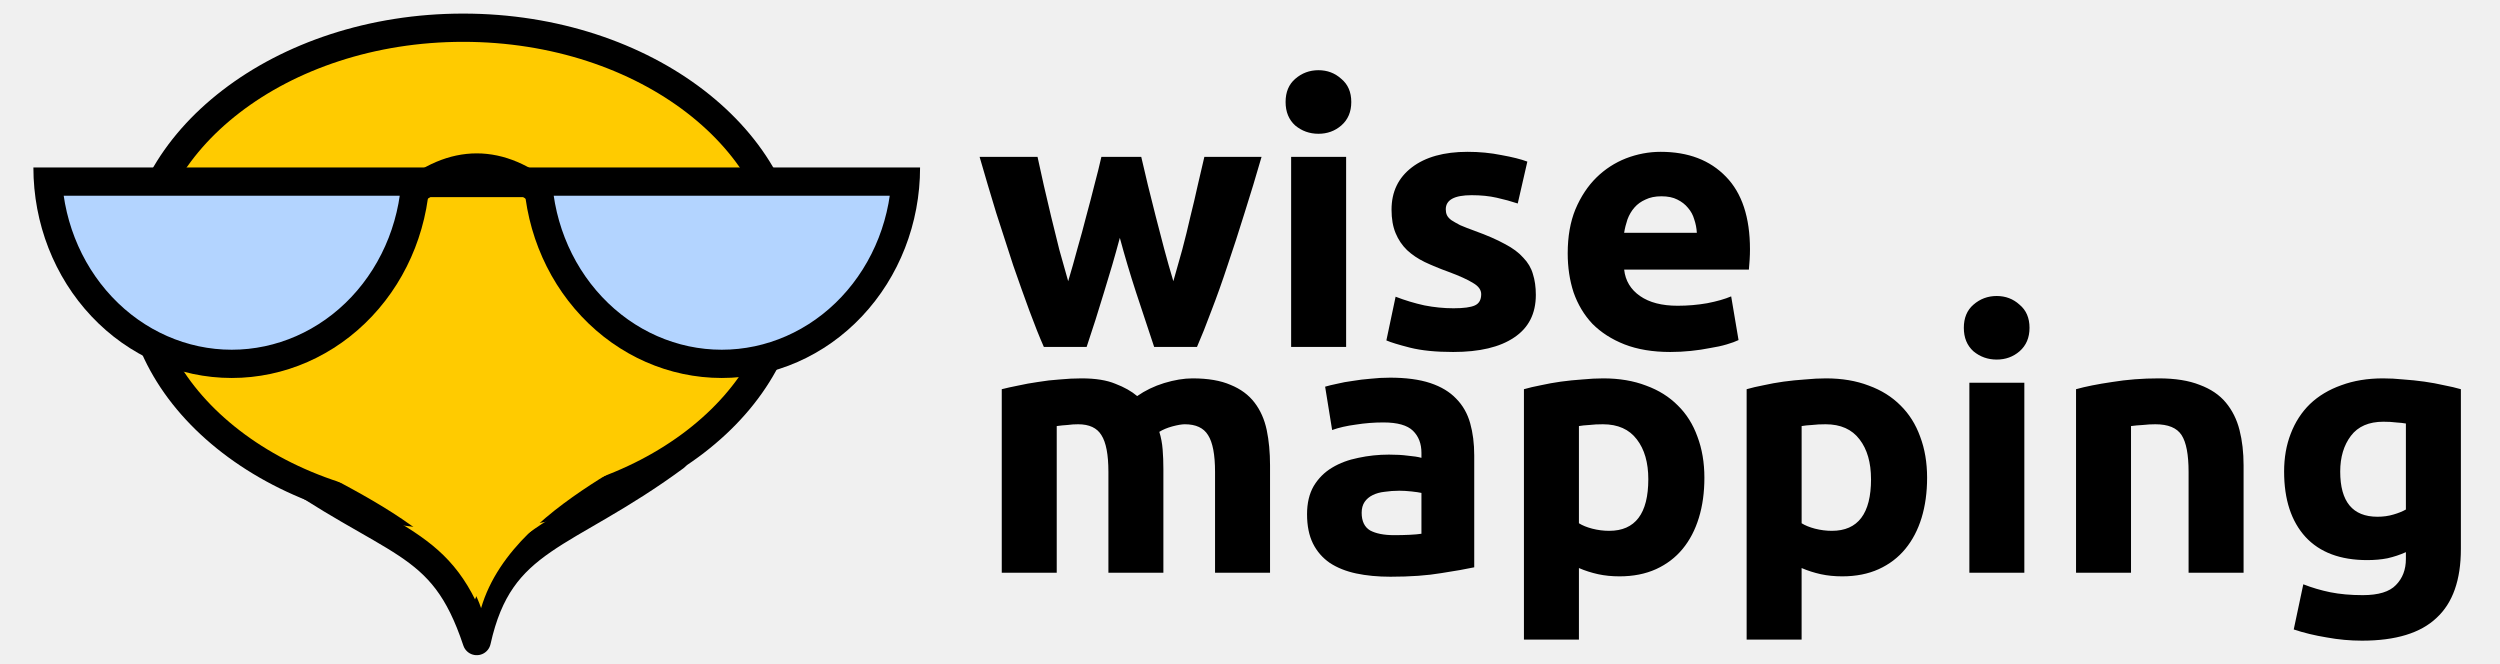
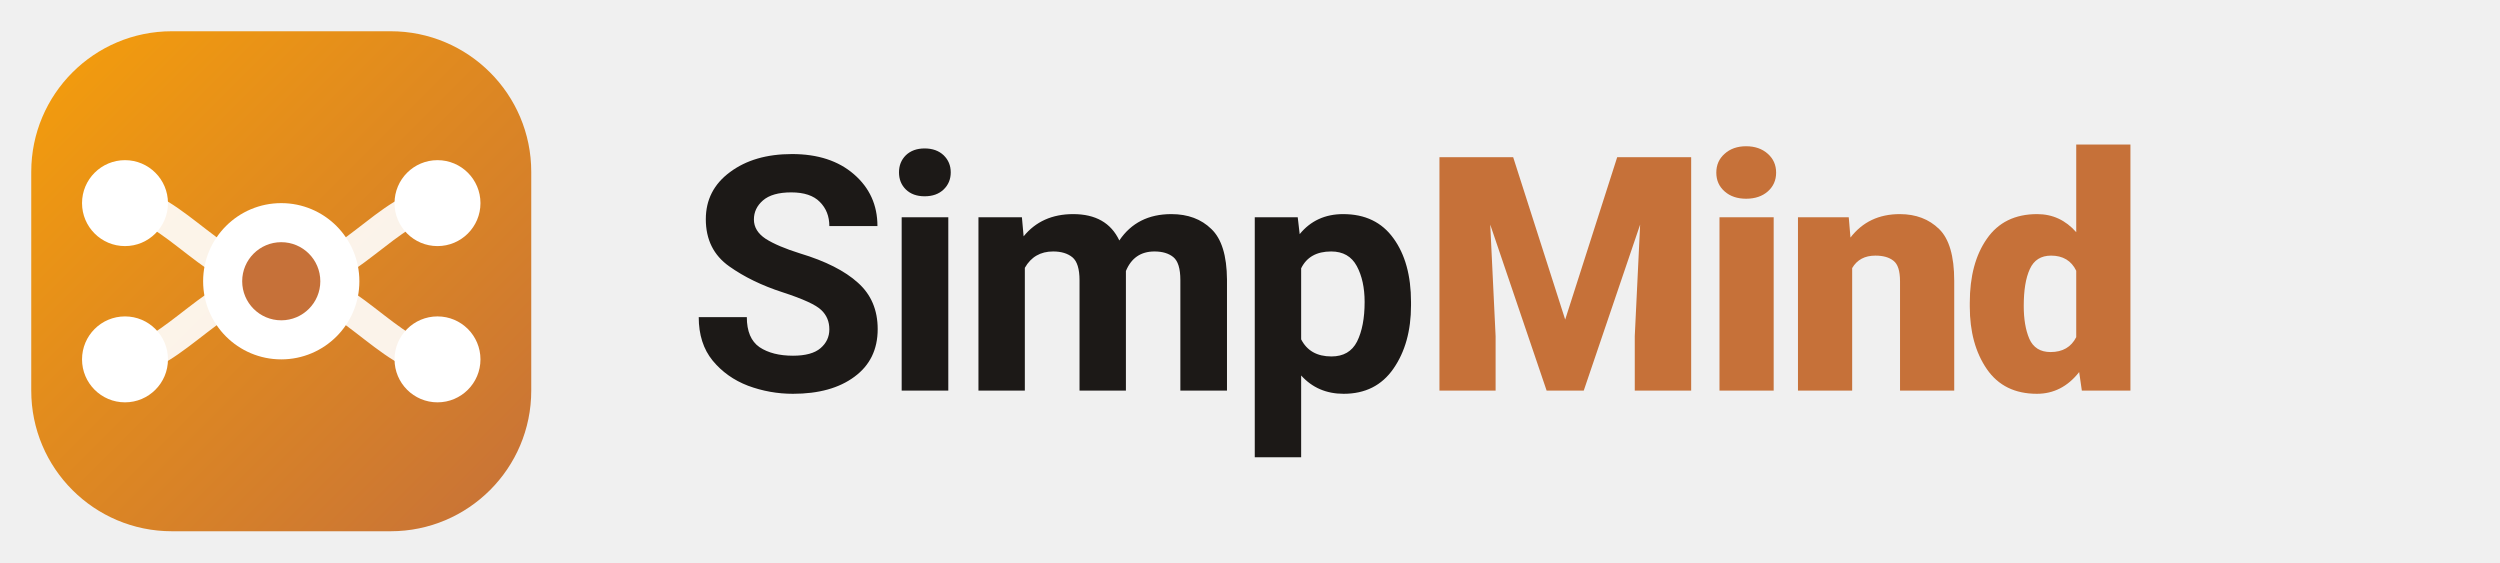
- <svg xmlns="http://www.w3.org/2000/svg" viewBox="9.449 8.932 132.742 34.405" width="130px" height="34.5px">
-   <mask id="i08j30ef6a" fill="#fff">
-     <path d="M 32.284 17.414 C 32.284 20.379 31.176 23.221 29.199 25.317 C 27.224 27.413 24.546 28.59 21.753 28.59 C 18.96 28.59 16.282 27.413 14.307 25.317 C 12.331 23.221 11.222 20.379 11.222 17.414 L 32.284 17.414 Z" />
-   </mask>
-   <mask id="1f1ltfoetb" fill="#fff">
-     <path d="M 58.302 17.414 C 58.302 20.379 57.193 23.221 55.217 25.317 C 53.243 27.413 50.564 28.59 47.771 28.59 C 44.978 28.59 42.299 27.413 40.325 25.317 C 38.349 23.221 37.24 20.379 37.24 17.414 L 58.302 17.414 Z" />
-   </mask>
-   <path fill="#FFCB00" stroke="#000" stroke-linejoin="round" stroke-width="1.5" d="M 34.762 42.559 C 32.904 36.97 30.427 37.669 23.612 32.779 L 45.294 32.779 C 39.363 37.148 36.002 36.97 34.762 42.559 Z" style="" />
-   <path fill="#FFCB00" stroke="#000" stroke-width="1.5" d="M 51.29 22.941 C 51.29 26.358 49.494 29.569 46.372 31.971 C 43.257 34.371 38.902 35.889 34.044 35.889 C 29.186 35.889 24.83 34.371 21.715 31.971 C 18.594 29.569 16.796 26.358 16.796 22.941 C 16.796 19.523 18.594 16.313 21.715 13.91 C 24.83 11.511 29.185 9.992 34.041 9.992 C 38.902 9.992 43.257 11.511 46.372 13.91 C 49.492 16.313 51.292 19.523 51.292 22.941 Z" style="" />
-   <path fill="#B3D4FF" stroke="#000" stroke-width="3" d="M 32.284 17.414 C 32.284 20.379 31.175 23.22 29.2 25.317 C 27.225 27.413 24.545 28.59 21.753 28.59 C 18.961 28.59 16.283 27.413 14.307 25.317 C 12.331 23.22 11.222 20.379 11.222 17.414 L 32.284 17.414 Z" mask="url(#i08j30ef6a)" style="" />
-   <path fill="#B3D4FF" stroke="#000" stroke-width="3" d="M 58.302 17.414 C 58.302 20.379 57.193 23.22 55.217 25.317 C 53.243 27.413 50.564 28.59 47.772 28.59 C 44.979 28.59 42.3 27.413 40.326 25.317 C 38.35 23.22 37.24 20.379 37.24 17.414 L 58.302 17.414 Z" mask="url(#1f1ltfoetb)" style="" />
-   <path stroke="#000" stroke-width="1.5" d="M 31.045 18.987 C 33.523 16.89 36.002 16.89 38.479 18.987" style="" />
-   <path fill="#FFCB00" d="M 34.993 40.812 C 33.136 35.224 22.373 32.779 24.231 31.383 C 26.089 29.986 44.055 29.289 45.294 30.685 C 46.534 32.082 36.797 34.632 34.993 40.812 Z" style="" />
-   <path fill="#000" d="M 68.909 21.149 C 68.649 22.121 68.367 23.086 68.067 24.045 C 67.779 25.005 67.472 25.97 67.146 26.941 L 64.874 26.941 C 64.637 26.405 64.383 25.766 64.108 25.024 C 63.834 24.281 63.548 23.476 63.246 22.607 C 62.959 21.724 62.659 20.797 62.345 19.825 C 62.044 18.841 61.751 17.85 61.463 16.851 L 64.539 16.851 C 64.644 17.312 64.755 17.818 64.873 18.366 C 65.004 18.904 65.135 19.461 65.265 20.036 C 65.409 20.612 65.552 21.194 65.696 21.782 C 65.853 22.357 66.01 22.914 66.166 23.451 C 66.336 22.888 66.499 22.313 66.656 21.724 C 66.826 21.136 66.983 20.56 67.126 19.997 C 67.282 19.422 67.428 18.873 67.557 18.349 C 67.701 17.811 67.825 17.312 67.929 16.851 L 70.046 16.851 C 70.15 17.312 70.268 17.811 70.398 18.348 L 70.811 19.997 C 70.954 20.561 71.103 21.136 71.26 21.724 C 71.417 22.313 71.581 22.888 71.75 23.451 C 71.907 22.914 72.063 22.357 72.221 21.782 C 72.377 21.194 72.521 20.612 72.651 20.036 C 72.795 19.461 72.926 18.904 73.043 18.367 C 73.174 17.818 73.293 17.312 73.396 16.851 L 76.433 16.851 C 76.145 17.85 75.846 18.84 75.532 19.825 C 75.231 20.797 74.931 21.724 74.63 22.607 C 74.344 23.476 74.056 24.282 73.769 25.024 C 73.494 25.766 73.239 26.406 73.005 26.942 L 70.731 26.942 C 70.405 25.97 70.085 25.005 69.771 24.046 C 69.458 23.086 69.17 22.121 68.909 21.15 Z M 80.924 26.942 L 78.004 26.942 L 78.004 16.851 L 80.924 16.851 L 80.924 26.942 Z M 81.198 13.937 C 81.198 14.46 81.022 14.875 80.668 15.183 C 80.329 15.476 79.925 15.624 79.455 15.624 C 78.984 15.624 78.572 15.476 78.22 15.183 C 77.88 14.875 77.71 14.46 77.71 13.936 C 77.71 13.411 77.88 13.002 78.22 12.708 C 78.572 12.401 78.984 12.248 79.454 12.248 C 79.925 12.248 80.33 12.401 80.668 12.708 C 81.022 13.002 81.198 13.411 81.198 13.936 Z M 86.627 24.889 C 87.163 24.889 87.542 24.838 87.763 24.736 C 87.986 24.634 88.096 24.436 88.096 24.141 C 88.096 23.911 87.953 23.713 87.665 23.547 C 87.379 23.367 86.941 23.169 86.353 22.951 C 85.895 22.786 85.477 22.612 85.098 22.434 C 84.732 22.255 84.419 22.044 84.159 21.801 C 83.896 21.546 83.694 21.245 83.551 20.899 C 83.407 20.554 83.335 20.138 83.335 19.652 C 83.335 18.706 83.694 17.958 84.413 17.408 C 85.132 16.858 86.117 16.582 87.372 16.582 C 87.999 16.582 88.6 16.639 89.174 16.756 C 89.749 16.858 90.206 16.974 90.546 17.101 L 90.036 19.326 C 89.696 19.212 89.325 19.109 88.919 19.019 C 88.528 18.93 88.085 18.885 87.587 18.885 C 86.673 18.885 86.215 19.134 86.215 19.633 C 86.215 19.749 86.234 19.851 86.274 19.94 C 86.314 20.029 86.392 20.12 86.509 20.208 C 86.627 20.285 86.784 20.375 86.979 20.477 C 87.189 20.567 87.45 20.67 87.764 20.783 C 88.404 21.015 88.933 21.245 89.35 21.475 C 89.768 21.692 90.095 21.935 90.331 22.204 C 90.578 22.459 90.749 22.747 90.84 23.067 C 90.943 23.387 90.997 23.758 90.997 24.179 C 90.997 25.177 90.611 25.932 89.841 26.443 C 89.083 26.955 88.006 27.21 86.607 27.21 C 85.693 27.21 84.928 27.134 84.315 26.98 C 83.714 26.827 83.296 26.699 83.061 26.596 L 83.551 24.275 C 84.047 24.467 84.556 24.621 85.079 24.736 C 85.602 24.838 86.118 24.889 86.627 24.889 Z M 92.689 21.973 C 92.689 21.078 92.826 20.298 93.099 19.633 C 93.387 18.955 93.76 18.393 94.216 17.945 C 94.674 17.497 95.196 17.16 95.785 16.928 C 96.385 16.698 96.999 16.582 97.626 16.582 C 99.089 16.582 100.245 17.024 101.095 17.906 C 101.943 18.777 102.367 20.062 102.367 21.762 C 102.367 21.929 102.362 22.115 102.349 22.319 C 102.336 22.51 102.322 22.684 102.309 22.837 L 95.687 22.837 C 95.751 23.425 96.033 23.893 96.529 24.238 C 97.025 24.583 97.691 24.755 98.528 24.755 C 99.064 24.755 99.586 24.71 100.094 24.621 C 100.618 24.519 101.042 24.397 101.369 24.257 L 101.76 26.578 C 101.603 26.653 101.394 26.731 101.133 26.807 C 100.872 26.885 100.578 26.949 100.252 27 C 99.938 27.064 99.599 27.115 99.232 27.153 C 98.867 27.191 98.501 27.21 98.135 27.21 C 97.208 27.21 96.398 27.076 95.706 26.807 C 95.026 26.539 94.459 26.174 94.002 25.715 C 93.557 25.242 93.225 24.685 93.001 24.046 C 92.792 23.406 92.689 22.715 92.689 21.972 Z M 99.546 20.881 C 99.532 20.637 99.487 20.401 99.408 20.171 C 99.343 19.94 99.232 19.735 99.075 19.556 C 98.931 19.378 98.742 19.23 98.507 19.115 C 98.285 19.001 98.004 18.943 97.665 18.943 C 97.338 18.943 97.057 19 96.822 19.115 C 96.587 19.218 96.391 19.358 96.234 19.538 C 96.077 19.717 95.953 19.927 95.862 20.171 C 95.785 20.401 95.724 20.637 95.685 20.881 L 99.546 20.881 Z M 68.302 33.58 C 68.302 32.659 68.178 32.007 67.929 31.623 C 67.695 31.239 67.282 31.048 66.695 31.048 C 66.513 31.048 66.322 31.059 66.127 31.086 C 65.931 31.099 65.742 31.117 65.558 31.143 L 65.558 38.931 L 62.639 38.931 L 62.639 29.186 C 62.887 29.122 63.175 29.059 63.501 28.995 C 63.841 28.919 64.194 28.854 64.56 28.803 C 64.939 28.739 65.323 28.694 65.715 28.669 C 66.108 28.631 66.492 28.611 66.871 28.611 C 67.616 28.611 68.217 28.707 68.674 28.899 C 69.144 29.078 69.529 29.295 69.83 29.551 C 70.248 29.258 70.725 29.026 71.26 28.86 C 71.809 28.694 72.313 28.611 72.768 28.611 C 73.592 28.611 74.264 28.727 74.788 28.956 C 75.324 29.174 75.748 29.487 76.061 29.897 C 76.374 30.305 76.589 30.791 76.708 31.354 C 76.825 31.916 76.884 32.543 76.884 33.234 L 76.884 38.931 L 73.964 38.931 L 73.964 33.58 C 73.964 32.659 73.84 32.007 73.592 31.623 C 73.357 31.239 72.945 31.048 72.358 31.048 C 72.201 31.048 71.979 31.086 71.692 31.162 C 71.417 31.239 71.189 31.335 71.005 31.45 C 71.097 31.745 71.156 32.058 71.182 32.39 C 71.208 32.71 71.221 33.055 71.221 33.426 L 71.221 38.931 L 68.302 38.931 L 68.302 33.58 Z M 83.474 36.936 C 83.761 36.936 84.035 36.93 84.296 36.917 C 84.558 36.905 84.766 36.885 84.923 36.861 L 84.923 34.693 C 84.807 34.666 84.63 34.641 84.394 34.615 C 84.16 34.59 83.944 34.577 83.748 34.577 C 83.474 34.577 83.212 34.597 82.964 34.634 C 82.729 34.659 82.52 34.717 82.336 34.808 C 82.155 34.896 82.01 35.019 81.905 35.172 C 81.802 35.325 81.749 35.517 81.749 35.747 C 81.749 36.195 81.9 36.508 82.2 36.687 C 82.513 36.853 82.938 36.936 83.474 36.936 Z M 83.238 28.573 C 84.101 28.573 84.818 28.669 85.394 28.86 C 85.969 29.052 86.425 29.328 86.766 29.686 C 87.119 30.043 87.367 30.478 87.51 30.99 C 87.654 31.501 87.726 32.071 87.726 32.697 L 87.726 38.643 C 87.307 38.734 86.726 38.836 85.981 38.951 C 85.238 39.078 84.335 39.143 83.278 39.143 C 82.611 39.143 82.004 39.086 81.455 38.969 C 80.92 38.854 80.456 38.669 80.064 38.414 C 79.673 38.145 79.372 37.799 79.162 37.377 C 78.954 36.956 78.849 36.437 78.849 35.824 C 78.849 35.235 78.967 34.737 79.202 34.329 C 79.45 33.918 79.776 33.592 80.182 33.35 C 80.587 33.106 81.05 32.934 81.573 32.83 C 82.095 32.717 82.638 32.659 83.199 32.659 C 83.577 32.659 83.911 32.677 84.199 32.716 C 84.499 32.742 84.741 32.779 84.923 32.83 L 84.923 32.563 C 84.923 32.076 84.773 31.687 84.473 31.393 C 84.172 31.099 83.65 30.951 82.905 30.951 C 82.41 30.951 81.919 30.989 81.436 31.066 C 80.952 31.13 80.535 31.226 80.181 31.354 L 79.809 29.052 C 79.979 29.001 80.188 28.95 80.437 28.899 C 80.698 28.835 80.979 28.784 81.278 28.745 C 81.58 28.694 81.893 28.655 82.221 28.63 C 82.559 28.592 82.899 28.574 83.238 28.574 Z M 96.969 33.963 C 96.969 33.081 96.766 32.378 96.361 31.852 C 95.956 31.316 95.356 31.048 94.559 31.048 C 94.297 31.048 94.056 31.059 93.834 31.086 C 93.611 31.099 93.428 31.117 93.285 31.143 L 93.285 36.304 C 93.468 36.419 93.702 36.515 93.991 36.591 C 94.291 36.668 94.591 36.706 94.892 36.706 C 96.276 36.706 96.969 35.791 96.969 33.963 Z M 99.947 33.886 C 99.947 34.666 99.85 35.376 99.653 36.016 C 99.457 36.655 99.171 37.205 98.792 37.665 C 98.413 38.126 97.941 38.483 97.381 38.74 C 96.818 38.995 96.171 39.123 95.441 39.123 C 95.035 39.123 94.656 39.086 94.304 39.009 C 93.951 38.931 93.611 38.823 93.285 38.682 L 93.285 42.48 L 90.365 42.48 L 90.365 29.186 C 90.627 29.11 90.928 29.04 91.267 28.975 C 91.607 28.899 91.96 28.835 92.326 28.784 C 92.704 28.733 93.083 28.694 93.462 28.669 C 93.853 28.631 94.225 28.611 94.578 28.611 C 95.427 28.611 96.185 28.739 96.851 28.995 C 97.517 29.237 98.079 29.589 98.536 30.05 C 98.994 30.498 99.34 31.048 99.575 31.699 C 99.822 32.352 99.947 33.081 99.947 33.886 Z M 108.794 33.963 C 108.794 33.081 108.592 32.378 108.187 31.852 C 107.782 31.316 107.181 31.048 106.384 31.048 C 106.122 31.048 105.881 31.059 105.659 31.086 C 105.437 31.099 105.255 31.117 105.11 31.143 L 105.11 36.304 C 105.293 36.419 105.528 36.515 105.816 36.591 C 106.117 36.668 106.417 36.706 106.716 36.706 C 108.102 36.706 108.795 35.791 108.795 33.963 Z M 111.772 33.886 C 111.772 34.666 111.674 35.376 111.479 36.016 C 111.283 36.655 110.995 37.205 110.616 37.665 C 110.238 38.126 109.768 38.483 109.205 38.74 C 108.645 38.995 107.998 39.123 107.265 39.123 C 106.861 39.123 106.482 39.086 106.129 39.009 C 105.777 38.931 105.437 38.823 105.109 38.682 L 105.109 42.48 L 102.19 42.48 L 102.19 29.186 C 102.452 29.11 102.752 29.04 103.092 28.975 C 103.431 28.899 103.784 28.835 104.15 28.784 C 104.529 28.733 104.908 28.694 105.287 28.669 C 105.679 28.631 106.051 28.611 106.403 28.611 C 107.252 28.611 108.01 28.739 108.676 28.995 C 109.343 29.237 109.904 29.589 110.362 30.05 C 110.818 30.498 111.165 31.048 111.401 31.699 C 111.649 32.352 111.772 33.081 111.772 33.886 Z M 116.936 38.931 L 114.016 38.931 L 114.016 28.841 L 116.935 28.841 L 116.935 38.931 Z M 117.21 25.926 C 117.21 26.45 117.034 26.865 116.681 27.173 C 116.342 27.466 115.936 27.613 115.467 27.613 C 114.997 27.613 114.585 27.466 114.232 27.173 C 113.891 26.865 113.722 26.45 113.722 25.926 C 113.722 25.402 113.892 24.991 114.232 24.698 C 114.585 24.39 114.997 24.237 115.467 24.237 C 115.936 24.237 116.342 24.39 116.68 24.698 C 117.034 24.991 117.21 25.402 117.21 25.926 Z M 119.68 29.186 C 120.175 29.046 120.816 28.918 121.6 28.803 C 122.384 28.675 123.207 28.611 124.07 28.611 C 124.945 28.611 125.669 28.727 126.244 28.956 C 126.832 29.174 127.296 29.487 127.635 29.897 C 127.974 30.305 128.218 30.791 128.36 31.354 C 128.504 31.916 128.576 32.543 128.576 33.234 L 128.576 38.931 L 125.656 38.931 L 125.656 33.58 C 125.656 32.659 125.533 32.007 125.284 31.623 C 125.036 31.239 124.573 31.048 123.893 31.048 C 123.684 31.048 123.461 31.059 123.227 31.086 C 122.992 31.099 122.783 31.117 122.599 31.143 L 122.599 38.931 L 119.68 38.931 L 119.68 29.186 Z M 133.707 33.56 C 133.707 35.159 134.367 35.958 135.685 35.958 C 135.986 35.958 136.268 35.92 136.528 35.842 C 136.79 35.767 137.011 35.678 137.194 35.574 L 137.194 31.008 C 137.051 30.983 136.881 30.964 136.685 30.952 C 136.489 30.926 136.26 30.913 135.999 30.913 C 135.23 30.913 134.654 31.162 134.275 31.661 C 133.897 32.16 133.707 32.793 133.707 33.56 Z M 140.114 37.665 C 140.114 39.315 139.683 40.537 138.821 41.329 C 137.973 42.134 136.653 42.538 134.863 42.538 C 134.236 42.538 133.61 42.481 132.982 42.365 C 132.355 42.262 131.774 42.123 131.239 41.943 L 131.747 39.545 C 132.205 39.724 132.681 39.865 133.179 39.967 C 133.687 40.069 134.262 40.121 134.902 40.121 C 135.738 40.121 136.326 39.941 136.665 39.584 C 137.018 39.226 137.194 38.765 137.194 38.202 L 137.194 37.838 C 136.881 37.979 136.555 38.087 136.214 38.164 C 135.888 38.228 135.529 38.26 135.137 38.26 C 133.714 38.26 132.622 37.85 131.865 37.032 C 131.107 36.201 130.728 35.044 130.728 33.56 C 130.728 32.819 130.846 32.147 131.081 31.546 C 131.316 30.932 131.656 30.407 132.101 29.974 C 132.557 29.538 133.112 29.207 133.766 28.975 C 134.419 28.733 135.157 28.611 135.98 28.611 C 136.332 28.611 136.691 28.63 137.058 28.668 C 137.436 28.694 137.809 28.733 138.174 28.784 C 138.54 28.835 138.886 28.899 139.213 28.975 C 139.553 29.039 139.853 29.11 140.114 29.186 L 140.114 37.665 Z" style="" />
+ <svg xmlns="http://www.w3.org/2000/svg" viewBox="0 0 160 36" width="160" height="36" fill="none">
+   <defs>
+     <linearGradient id="sm-grad-pub" x1="2" y1="2" x2="34" y2="34" gradientUnits="userSpaceOnUse">
+       <stop offset="0%" stop-color="#f59e0b" />
+       <stop offset="100%" stop-color="#c67139" />
+     </linearGradient>
+   </defs>
+   <rect x="2" y="2" width="32" height="32" rx="9" fill="url(#sm-grad-pub)" />
+   <path d="M18 18 C14 18 11 13 8 13" stroke="#ffffff" stroke-width="2" stroke-linecap="round" fill="none" opacity="0.9" />
+   <path d="M18 18 C22 18 25 13 28 13" stroke="#ffffff" stroke-width="2" stroke-linecap="round" fill="none" opacity="0.9" />
+   <path d="M18 18 C14 18 11 23 8 23" stroke="#ffffff" stroke-width="2" stroke-linecap="round" fill="none" opacity="0.9" />
+   <path d="M18 18 C22 18 25 23 28 23" stroke="#ffffff" stroke-width="2" stroke-linecap="round" fill="none" opacity="0.9" />
+   <circle cx="8" cy="13" r="2.75" fill="#ffffff" />
+   <circle cx="28" cy="13" r="2.75" fill="#ffffff" />
+   <circle cx="8" cy="23" r="2.75" fill="#ffffff" />
+   <circle cx="28" cy="23" r="2.75" fill="#ffffff" />
+   <circle cx="18" cy="18" r="5" fill="#ffffff" />
+   <circle cx="18" cy="18" r="2.5" fill="#c67139" />
+   <text x="44" y="25" font-family="system-ui, -apple-system, 'Segoe UI', Roboto, Helvetica, Arial, sans-serif" font-size="21" font-weight="700" fill="#1c1917" letter-spacing="-0.5px">Simp<tspan fill="#c67139" font-weight="800">Mind</tspan>
+   </text>
</svg>
